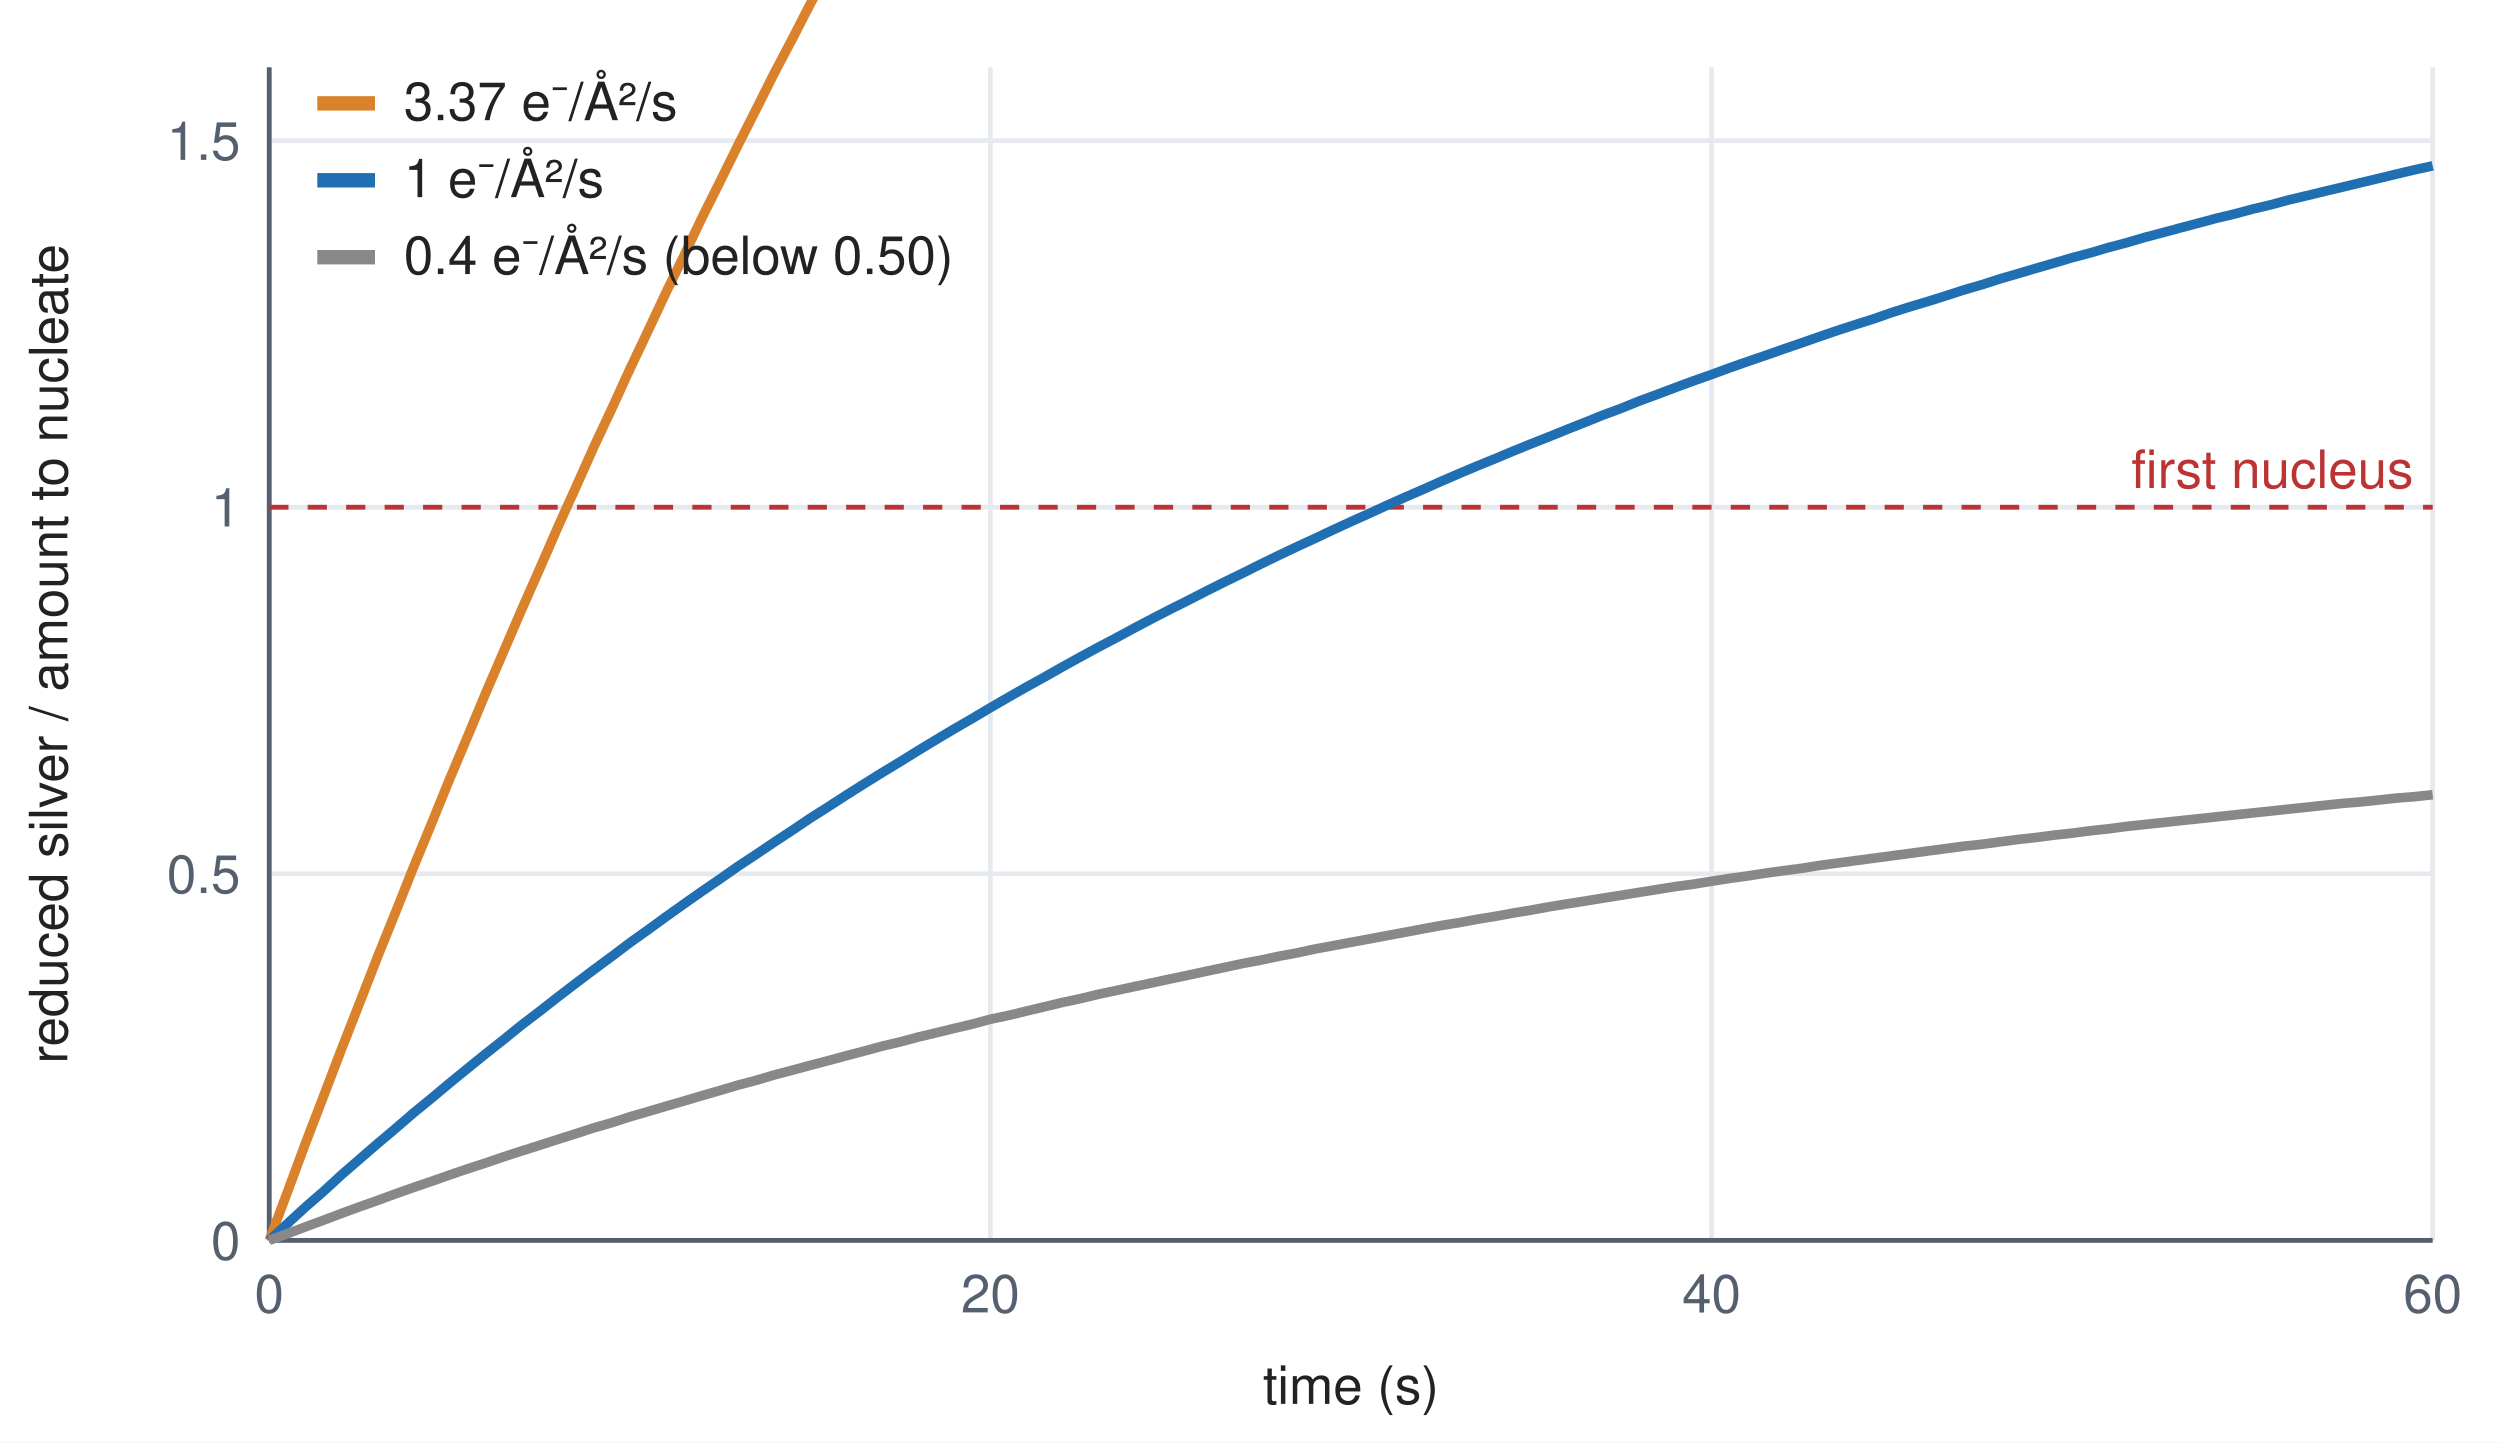
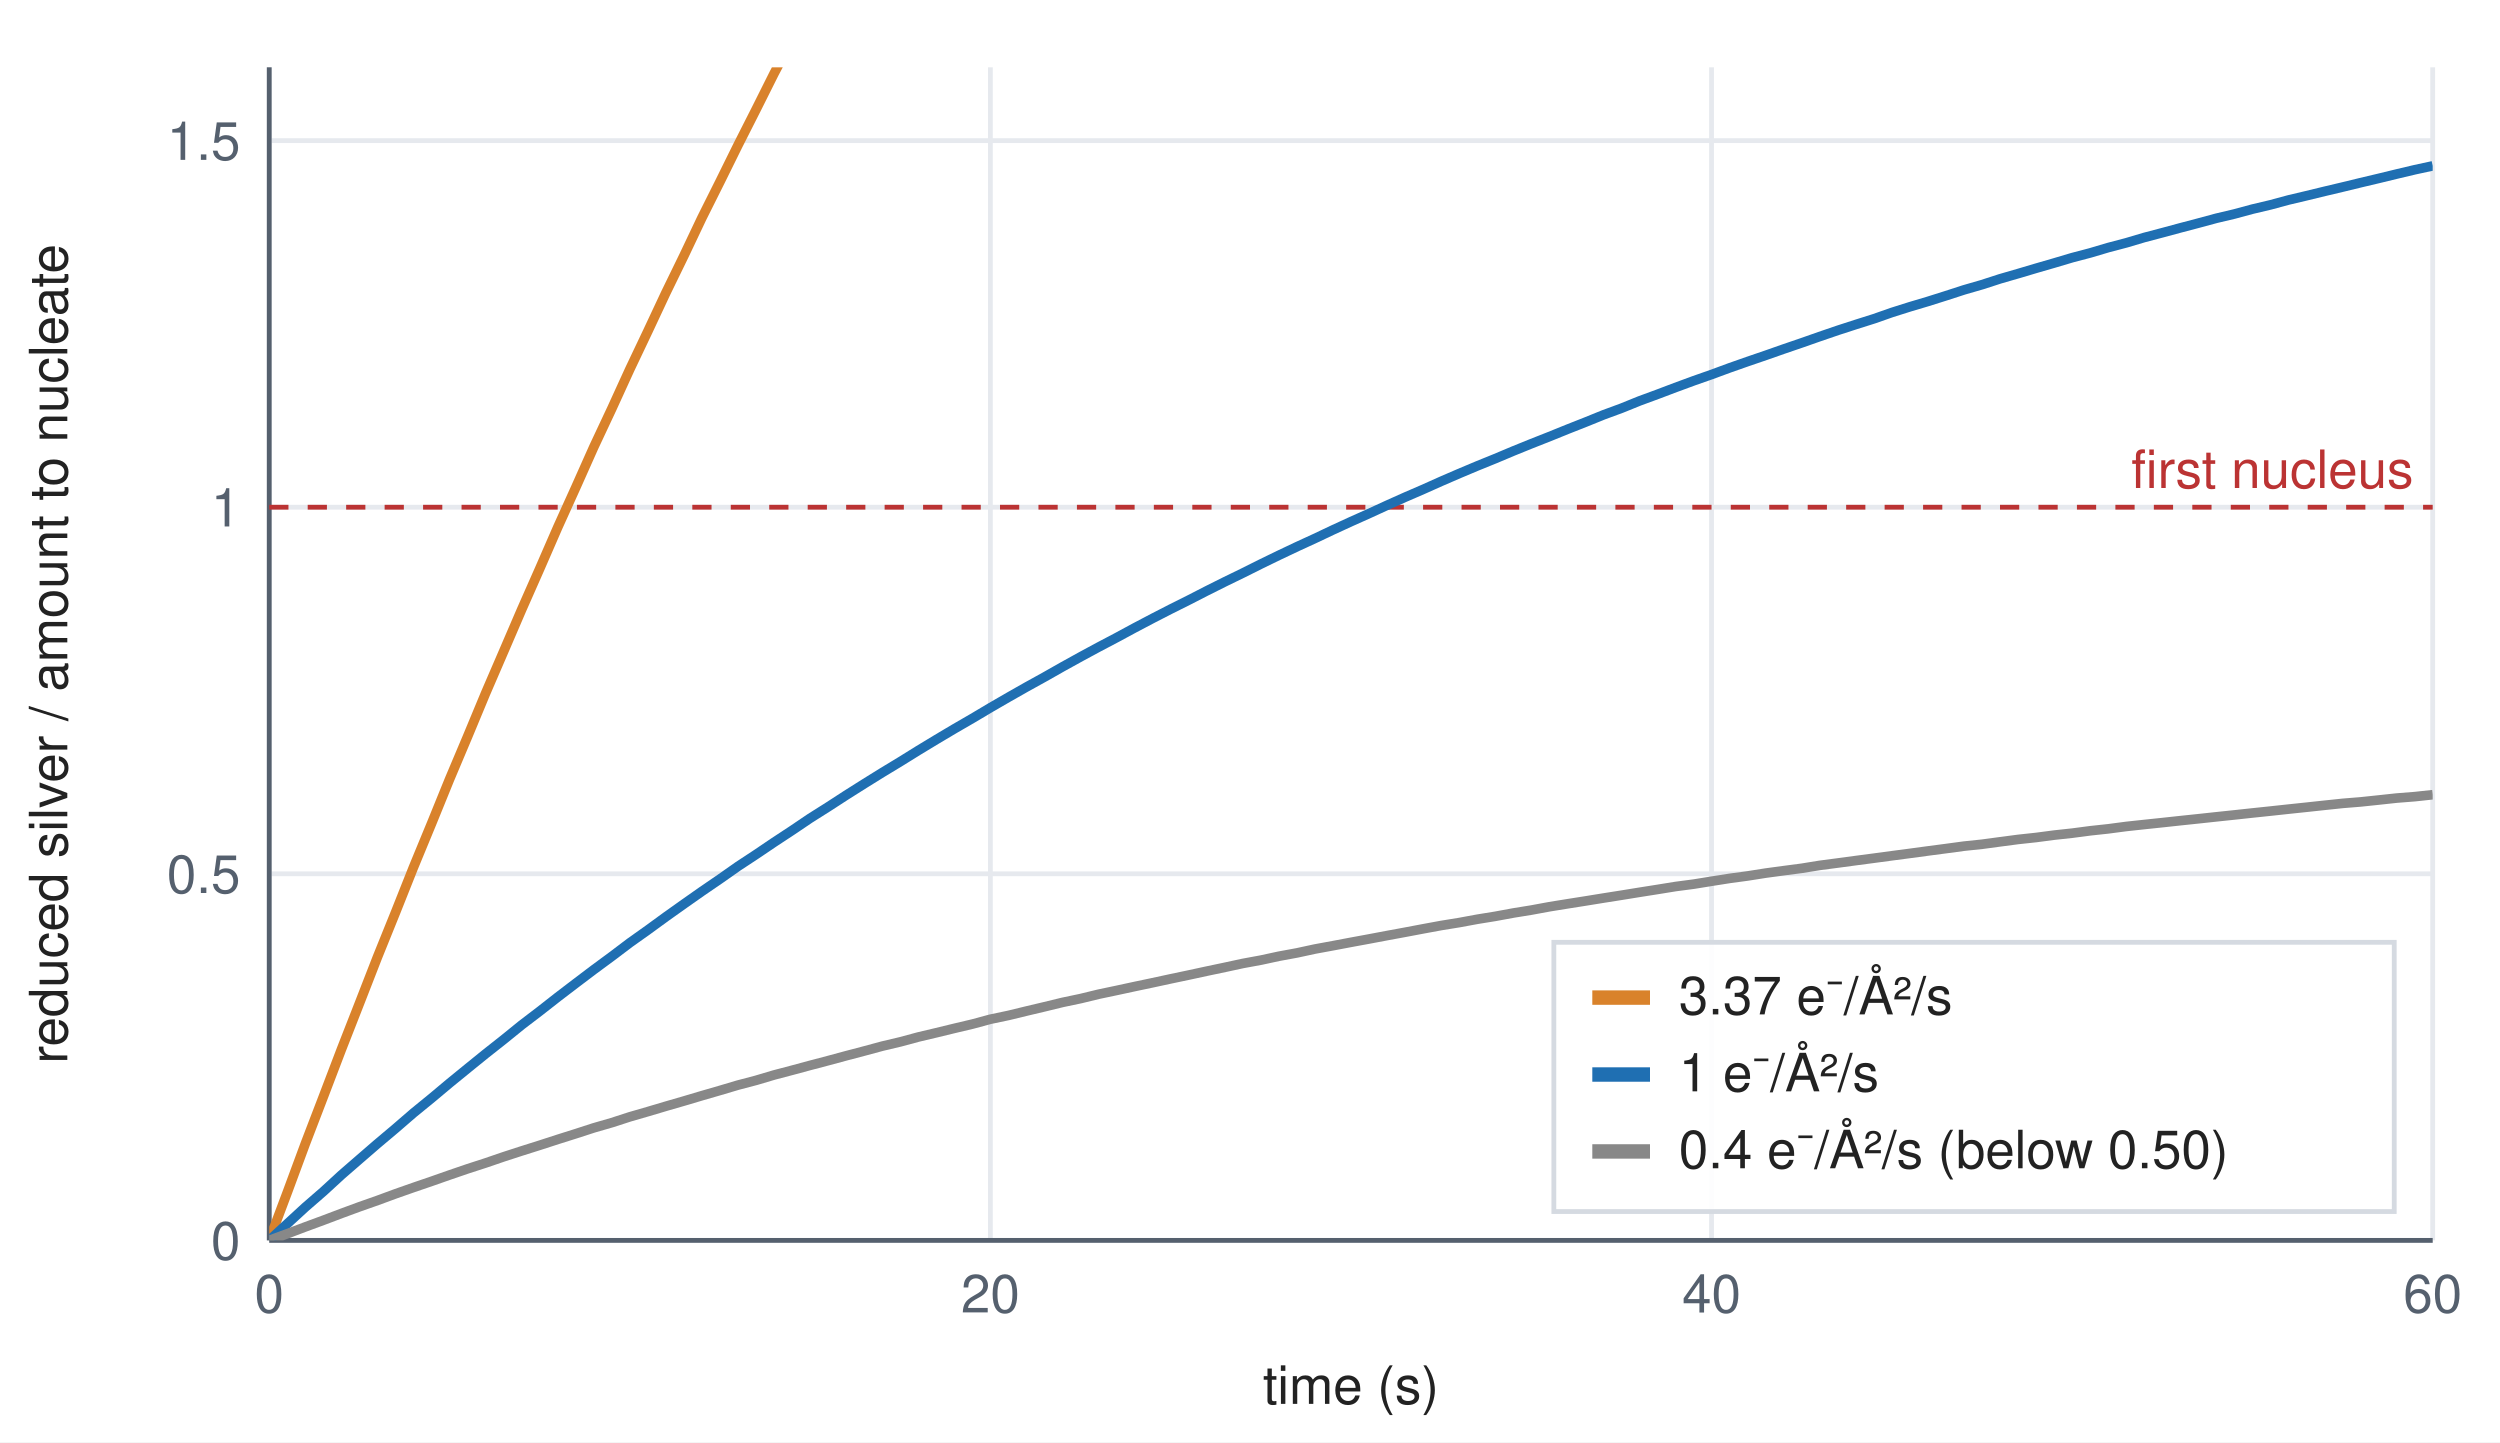
<svg xmlns="http://www.w3.org/2000/svg" viewBox="0 0 520 300" font-family="IBM Plex Sans, Helvetica, Arial, sans-serif" font-size="11">
  <rect width="520" height="300" fill="#fff" />
  <line x1="56" x2="56" y1="14" y2="258" stroke="#e6e9ee" />
  <text x="56" y="273" text-anchor="middle" fill="#55606e">0</text>
  <line x1="206" x2="206" y1="14" y2="258" stroke="#e6e9ee" />
  <text x="206" y="273" text-anchor="middle" fill="#55606e">20</text>
  <line x1="356" x2="356" y1="14" y2="258" stroke="#e6e9ee" />
  <text x="356" y="273" text-anchor="middle" fill="#55606e">40</text>
  <line x1="506" x2="506" y1="14" y2="258" stroke="#e6e9ee" />
  <text x="506" y="273" text-anchor="middle" fill="#55606e">60</text>
  <line x1="56" x2="506" y1="258" y2="258" stroke="#e6e9ee" />
  <text x="50" y="262" text-anchor="end" fill="#55606e">0</text>
  <line x1="56" x2="506" y1="181.75" y2="181.75" stroke="#e6e9ee" />
  <text x="50" y="185.75" text-anchor="end" fill="#55606e">0.5</text>
  <line x1="56" x2="506" y1="105.5" y2="105.5" stroke="#e6e9ee" />
  <text x="50" y="109.5" text-anchor="end" fill="#55606e">1</text>
  <line x1="56" x2="506" y1="29.25" y2="29.25" stroke="#e6e9ee" />
  <text x="50" y="33.25" text-anchor="end" fill="#55606e">1.5</text>
  <line x1="56" x2="506" y1="258" y2="258" stroke="#55606e" />
  <line x1="56" x2="56" y1="14" y2="258" stroke="#55606e" />
  <line x1="56" x2="506" y1="105.5" y2="105.5" stroke="#b33" stroke-dasharray="4 4" />
  <text x="502" y="101.5" text-anchor="end" fill="#b33">first nucleus</text>
-   <polyline fill="none" stroke="#d9822b" stroke-width="2" points="56.0,258.0 59.8,247.9 63.5,237.9 67.3,228.0 71.0,218.3 74.8,208.6 78.5,199.1 82.3,189.7 86.0,180.4 89.8,171.2 93.5,162.1 97.3,153.1 101.0,144.2 104.8,135.4 108.5,126.8 112.3,118.2 116.0,109.7 119.8,101.3 123.5,93.0 127.3,84.9 131.0,76.8 134.8,68.8 138.5,60.9 142.3,53.1 146.0,45.3 149.8,37.7 153.5,30.2 157.3,22.7 161.0,15.3 164.8,8.1 168.5,0.9 172.3,-6.2 176.0,-13.3 179.8,-20.2 183.5,-27.1 187.3,-33.9 191.0,-40.6 194.8,-47.2 198.5,-53.8 202.3,-60.2 206.0,-66.6 209.8,-73.0 213.5,-79.2 217.3,-85.4 221.0,-91.5 224.8,-97.6 228.5,-103.5 232.3,-109.4 236.0,-115.2 239.8,-121.0 243.5,-126.7 247.3,-132.3 251.0,-137.9 254.8,-143.4 258.5,-148.8 262.3,-154.2 266.0,-159.5 269.8,-164.8 273.5,-169.9 277.3,-175.1 281.0,-180.1 284.8,-185.2 288.5,-190.1 292.3,-195.0 296.0,-199.8 299.8,-204.6 303.5,-209.3 307.3,-214.0 311.0,-218.6 314.8,-223.2 318.5,-227.7 322.3,-232.1 326.0,-236.5 329.8,-240.9 333.5,-245.2 337.3,-249.5 341.0,-253.7 344.8,-257.8 348.5,-261.9 352.3,-266.0 356.0,-270.0 359.8,-273.9 363.5,-277.9 367.3,-281.7 371.0,-285.6 374.8,-289.3 378.5,-293.1 382.3,-296.8 386.0,-300.4 389.8,-304.0 393.5,-307.6 397.3,-311.1 401.0,-314.6 404.8,-318.1 408.5,-321.5 412.3,-324.8 416.0,-328.2 419.8,-331.5 423.5,-334.7 427.3,-337.9 431.0,-341.1 434.8,-344.2 438.5,-347.3 442.3,-350.4 446.0,-353.4 449.8,-356.4 453.5,-359.4 457.3,-362.3 461.0,-365.2 464.8,-368.1 468.5,-370.9 472.3,-373.7 476.0,-376.4 479.8,-379.2 483.5,-381.9 487.3,-384.5 491.0,-387.1 494.8,-389.8 498.5,-392.3 502.3,-394.9 506.0,-397.4" />
-   <rect x="66" y="20" width="12" height="3" fill="#d9822b" />
-   <text x="84" y="25" fill="#222">3.37 e⁻/Å²/s</text>
-   <polyline fill="none" stroke="#1f6fb2" stroke-width="2" points="56.0,258.0 59.8,254.5 63.5,251.1 67.3,247.8 71.0,244.4 74.8,241.1 78.5,237.9 82.3,234.7 86.0,231.5 89.8,228.4 93.5,225.3 97.3,222.2 101.0,219.2 104.8,216.2 108.5,213.2 112.3,210.3 116.0,207.4 119.8,204.5 123.5,201.7 127.3,198.9 131.0,196.1 134.8,193.4 138.5,190.7 142.3,188.0 146.0,185.4 149.8,182.8 153.5,180.2 157.3,177.7 161.0,175.2 164.8,172.7 168.5,170.2 172.3,167.8 176.0,165.4 179.8,163.0 183.5,160.7 187.3,158.4 191.0,156.1 194.8,153.8 198.5,151.6 202.3,149.4 206.0,147.2 209.8,145.0 213.5,142.9 217.3,140.8 221.0,138.7 224.8,136.6 228.5,134.6 232.3,132.6 236.0,130.6 239.8,128.6 243.5,126.7 247.3,124.8 251.0,122.9 254.8,121.0 258.5,119.2 262.3,117.3 266.0,115.5 269.8,113.7 273.5,112.0 277.3,110.2 281.0,108.5 284.8,106.8 288.5,105.1 292.3,103.4 296.0,101.8 299.8,100.1 303.5,98.5 307.3,96.9 311.0,95.4 314.8,93.8 318.5,92.3 322.3,90.8 326.0,89.3 329.8,87.8 333.5,86.3 337.3,84.9 341.0,83.4 344.8,82.0 348.5,80.6 352.3,79.2 356.0,77.9 359.8,76.5 363.5,75.2 367.3,73.9 371.0,72.6 374.8,71.3 378.5,70.0 382.3,68.7 386.0,67.5 389.8,66.3 393.5,65.0 397.3,63.8 401.0,62.7 404.8,61.5 408.5,60.3 412.3,59.2 416.0,58.0 419.8,56.9 423.5,55.8 427.3,54.7 431.0,53.6 434.8,52.6 438.5,51.5 442.3,50.5 446.0,49.4 449.8,48.4 453.5,47.4 457.3,46.4 461.0,45.4 464.8,44.5 468.5,43.5 472.3,42.6 476.0,41.6 479.8,40.7 483.5,39.8 487.3,38.9 491.0,38.0 494.8,37.1 498.5,36.2 502.3,35.3 506.0,34.5" />
-   <rect x="66" y="36" width="12" height="3" fill="#1f6fb2" />
-   <text x="84" y="41" fill="#222">1 e⁻/Å²/s</text>
-   <polyline fill="none" stroke="#888" stroke-width="2" points="56.0,258.0 59.8,256.6 63.5,255.2 67.3,253.8 71.0,252.4 74.8,251.0 78.5,249.7 82.3,248.3 86.0,247.0 89.8,245.7 93.5,244.4 97.3,243.1 101.0,241.9 104.8,240.6 108.5,239.4 112.3,238.2 116.0,237.0 119.8,235.8 123.5,234.6 127.3,233.5 131.0,232.3 134.8,231.2 138.5,230.1 142.3,229.0 146.0,227.9 149.8,226.8 153.5,225.7 157.3,224.7 161.0,223.6 164.8,222.6 168.5,221.6 172.3,220.6 176.0,219.6 179.8,218.6 183.5,217.6 187.3,216.7 191.0,215.7 194.8,214.8 198.5,213.9 202.3,213.0 206.0,212.0 209.8,211.2 213.5,210.3 217.3,209.4 221.0,208.5 224.8,207.7 228.5,206.8 232.3,206.0 236.0,205.2 239.8,204.4 243.5,203.6 247.3,202.8 251.0,202.0 254.8,201.2 258.5,200.4 262.3,199.7 266.0,198.9 269.8,198.2 273.5,197.4 277.3,196.7 281.0,196.0 284.8,195.3 288.5,194.6 292.3,193.9 296.0,193.2 299.8,192.5 303.5,191.9 307.3,191.2 311.0,190.6 314.8,189.9 318.5,189.3 322.3,188.6 326.0,188.0 329.8,187.4 333.5,186.8 337.3,186.2 341.0,185.6 344.8,185.0 348.5,184.4 352.3,183.9 356.0,183.3 359.8,182.7 363.5,182.2 367.3,181.6 371.0,181.1 374.8,180.6 378.5,180.0 382.3,179.5 386.0,179.0 389.8,178.5 393.5,178.0 397.3,177.5 401.0,177.0 404.8,176.5 408.5,176.0 412.3,175.6 416.0,175.1 419.8,174.6 423.5,174.2 427.3,173.7 431.0,173.3 434.8,172.8 438.5,172.4 442.3,171.9 446.0,171.5 449.8,171.1 453.5,170.7 457.3,170.3 461.0,169.9 464.8,169.5 468.5,169.1 472.3,168.7 476.0,168.3 479.8,167.9 483.5,167.5 487.3,167.1 491.0,166.8 494.8,166.4 498.5,166.0 502.3,165.7 506.0,165.3" />
-   <rect x="66" y="52" width="12" height="3" fill="#888" />
-   <text x="84" y="57" fill="#222">0.4 e⁻/Å²/s (below 0.50)</text>
+   <clipPath id="plotArea">
+     <rect x="56" y="14" width="450" height="244" />
+   </clipPath>
+   <g clip-path="url(#plotArea)">
+     <polyline fill="none" stroke="#d9822b" stroke-width="2" points="56.0,258.0 59.8,247.9 63.5,237.9 67.3,228.0 71.0,218.3 74.8,208.6 78.5,199.1 82.3,189.7 86.0,180.4 89.8,171.2 93.5,162.1 97.3,153.1 101.0,144.2 104.8,135.4 108.5,126.8 112.3,118.2 116.0,109.7 119.8,101.3 123.5,93.0 127.3,84.9 131.0,76.8 134.8,68.8 138.5,60.9 142.3,53.1 146.0,45.3 149.8,37.7 153.5,30.2 157.3,22.7 161.0,15.3 164.8,8.1 168.5,0.9 172.3,-6.2 176.0,-13.3 179.8,-20.2 183.5,-27.1 187.3,-33.9 191.0,-40.6 194.8,-47.2 198.5,-53.8 202.3,-60.2 206.0,-66.6 209.8,-73.0 213.5,-79.2 217.3,-85.4 221.0,-91.5 224.8,-97.6 228.5,-103.5 232.3,-109.4 236.0,-115.2 239.8,-121.0 243.5,-126.7 247.3,-132.3 251.0,-137.9 254.8,-143.4 258.5,-148.8 262.3,-154.2 266.0,-159.5 269.8,-164.8 273.5,-169.9 277.3,-175.1 281.0,-180.1 284.8,-185.2 288.5,-190.1 292.3,-195.0 296.0,-199.8 299.8,-204.6 303.5,-209.3 307.3,-214.0 311.0,-218.6 314.8,-223.2 318.5,-227.7 322.3,-232.1 326.0,-236.5 329.8,-240.9 333.5,-245.2 337.3,-249.5 341.0,-253.7 344.8,-257.8 348.5,-261.9 352.3,-266.0 356.0,-270.0 359.8,-273.9 363.5,-277.9 367.3,-281.7 371.0,-285.6 374.8,-289.3 378.5,-293.1 382.3,-296.8 386.0,-300.4 389.8,-304.0 393.5,-307.6 397.3,-311.1 401.0,-314.6 404.8,-318.1 408.5,-321.5 412.3,-324.8 416.0,-328.2 419.8,-331.5 423.5,-334.7 427.3,-337.9 431.0,-341.1 434.8,-344.2 438.5,-347.3 442.3,-350.4 446.0,-353.4 449.8,-356.4 453.5,-359.4 457.3,-362.3 461.0,-365.2 464.8,-368.1 468.5,-370.9 472.3,-373.7 476.0,-376.4 479.8,-379.2 483.5,-381.9 487.3,-384.5 491.0,-387.1 494.8,-389.8 498.5,-392.3 502.3,-394.9 506.0,-397.4" />
+     <polyline fill="none" stroke="#1f6fb2" stroke-width="2" points="56.0,258.0 59.8,254.5 63.5,251.1 67.3,247.8 71.0,244.4 74.8,241.1 78.5,237.9 82.3,234.7 86.0,231.5 89.8,228.4 93.5,225.3 97.3,222.2 101.0,219.2 104.8,216.2 108.5,213.2 112.3,210.3 116.0,207.4 119.8,204.5 123.5,201.7 127.3,198.9 131.0,196.1 134.8,193.4 138.5,190.7 142.3,188.0 146.0,185.4 149.8,182.8 153.5,180.2 157.3,177.7 161.0,175.2 164.8,172.7 168.5,170.2 172.3,167.8 176.0,165.4 179.8,163.0 183.5,160.7 187.3,158.4 191.0,156.1 194.8,153.8 198.5,151.6 202.3,149.4 206.0,147.2 209.8,145.0 213.5,142.9 217.3,140.8 221.0,138.7 224.8,136.6 228.5,134.6 232.3,132.6 236.0,130.6 239.8,128.6 243.5,126.7 247.3,124.8 251.0,122.9 254.8,121.0 258.5,119.2 262.3,117.3 266.0,115.5 269.8,113.7 273.5,112.0 277.3,110.2 281.0,108.5 284.8,106.8 288.5,105.1 292.3,103.4 296.0,101.8 299.8,100.1 303.5,98.5 307.3,96.9 311.0,95.4 314.8,93.8 318.5,92.3 322.3,90.8 326.0,89.3 329.8,87.8 333.5,86.3 337.3,84.9 341.0,83.4 344.8,82.0 348.5,80.6 352.3,79.2 356.0,77.9 359.8,76.5 363.5,75.2 367.3,73.9 371.0,72.6 374.8,71.3 378.5,70.0 382.3,68.7 386.0,67.5 389.8,66.3 393.5,65.0 397.3,63.8 401.0,62.7 404.8,61.5 408.5,60.3 412.3,59.2 416.0,58.0 419.8,56.9 423.5,55.8 427.3,54.7 431.0,53.6 434.8,52.6 438.5,51.5 442.3,50.5 446.0,49.4 449.8,48.4 453.5,47.4 457.3,46.4 461.0,45.4 464.8,44.5 468.5,43.5 472.3,42.6 476.0,41.6 479.8,40.7 483.5,39.8 487.3,38.9 491.0,38.0 494.8,37.1 498.5,36.2 502.3,35.3 506.0,34.5" />
+     <polyline fill="none" stroke="#888" stroke-width="2" points="56.0,258.0 59.8,256.6 63.5,255.2 67.3,253.8 71.0,252.4 74.8,251.0 78.5,249.7 82.3,248.3 86.0,247.0 89.8,245.7 93.5,244.4 97.3,243.1 101.0,241.9 104.8,240.6 108.5,239.4 112.3,238.2 116.0,237.0 119.8,235.8 123.5,234.6 127.3,233.5 131.0,232.3 134.8,231.2 138.5,230.1 142.3,229.0 146.0,227.9 149.8,226.8 153.5,225.7 157.3,224.7 161.0,223.6 164.8,222.6 168.5,221.6 172.3,220.6 176.0,219.6 179.8,218.6 183.5,217.6 187.3,216.7 191.0,215.7 194.8,214.8 198.5,213.9 202.3,213.0 206.0,212.0 209.8,211.2 213.5,210.3 217.3,209.4 221.0,208.5 224.8,207.7 228.5,206.8 232.3,206.0 236.0,205.2 239.8,204.4 243.5,203.6 247.3,202.8 251.0,202.0 254.8,201.2 258.5,200.4 262.3,199.7 266.0,198.9 269.8,198.2 273.5,197.4 277.3,196.7 281.0,196.0 284.8,195.3 288.5,194.6 292.3,193.9 296.0,193.2 299.8,192.5 303.5,191.9 307.3,191.2 311.0,190.6 314.8,189.9 318.5,189.3 322.3,188.6 326.0,188.0 329.8,187.4 333.5,186.8 337.3,186.2 341.0,185.6 344.8,185.0 348.5,184.4 352.3,183.9 356.0,183.3 359.8,182.7 363.5,182.2 367.3,181.6 371.0,181.1 374.8,180.6 378.5,180.0 382.3,179.5 386.0,179.0 389.8,178.5 393.5,178.0 397.3,177.5 401.0,177.0 404.8,176.5 408.5,176.0 412.3,175.6 416.0,175.1 419.8,174.6 423.5,174.2 427.3,173.7 431.0,173.3 434.8,172.8 438.5,172.4 442.3,171.9 446.0,171.5 449.8,171.1 453.5,170.7 457.3,170.3 461.0,169.9 464.8,169.5 468.5,169.1 472.3,168.7 476.0,168.3 479.8,167.9 483.5,167.5 487.3,167.1 491.0,166.8 494.8,166.4 498.5,166.0 502.3,165.7 506.0,165.3" />
+   </g>
+   <rect x="323.2" y="196" width="174.8" height="56" fill="#fff" fill-opacity="0.92" stroke="#d5dae1" />
+   <rect x="331.2" y="206" width="12" height="3" fill="#d9822b" />
+   <text x="349.2" y="211" fill="#222">3.37 e⁻/Å²/s</text>
+   <rect x="331.2" y="222" width="12" height="3" fill="#1f6fb2" />
+   <text x="349.2" y="227" fill="#222">1 e⁻/Å²/s</text>
+   <rect x="331.2" y="238" width="12" height="3" fill="#888" />
+   <text x="349.2" y="243" fill="#222">0.4 e⁻/Å²/s (below 0.50)</text>
  <text x="281" y="292" text-anchor="middle" fill="#222">time (s)</text>
  <text transform="translate(14 136) rotate(-90)" text-anchor="middle" fill="#222">reduced silver / amount to nucleate</text>
</svg>
